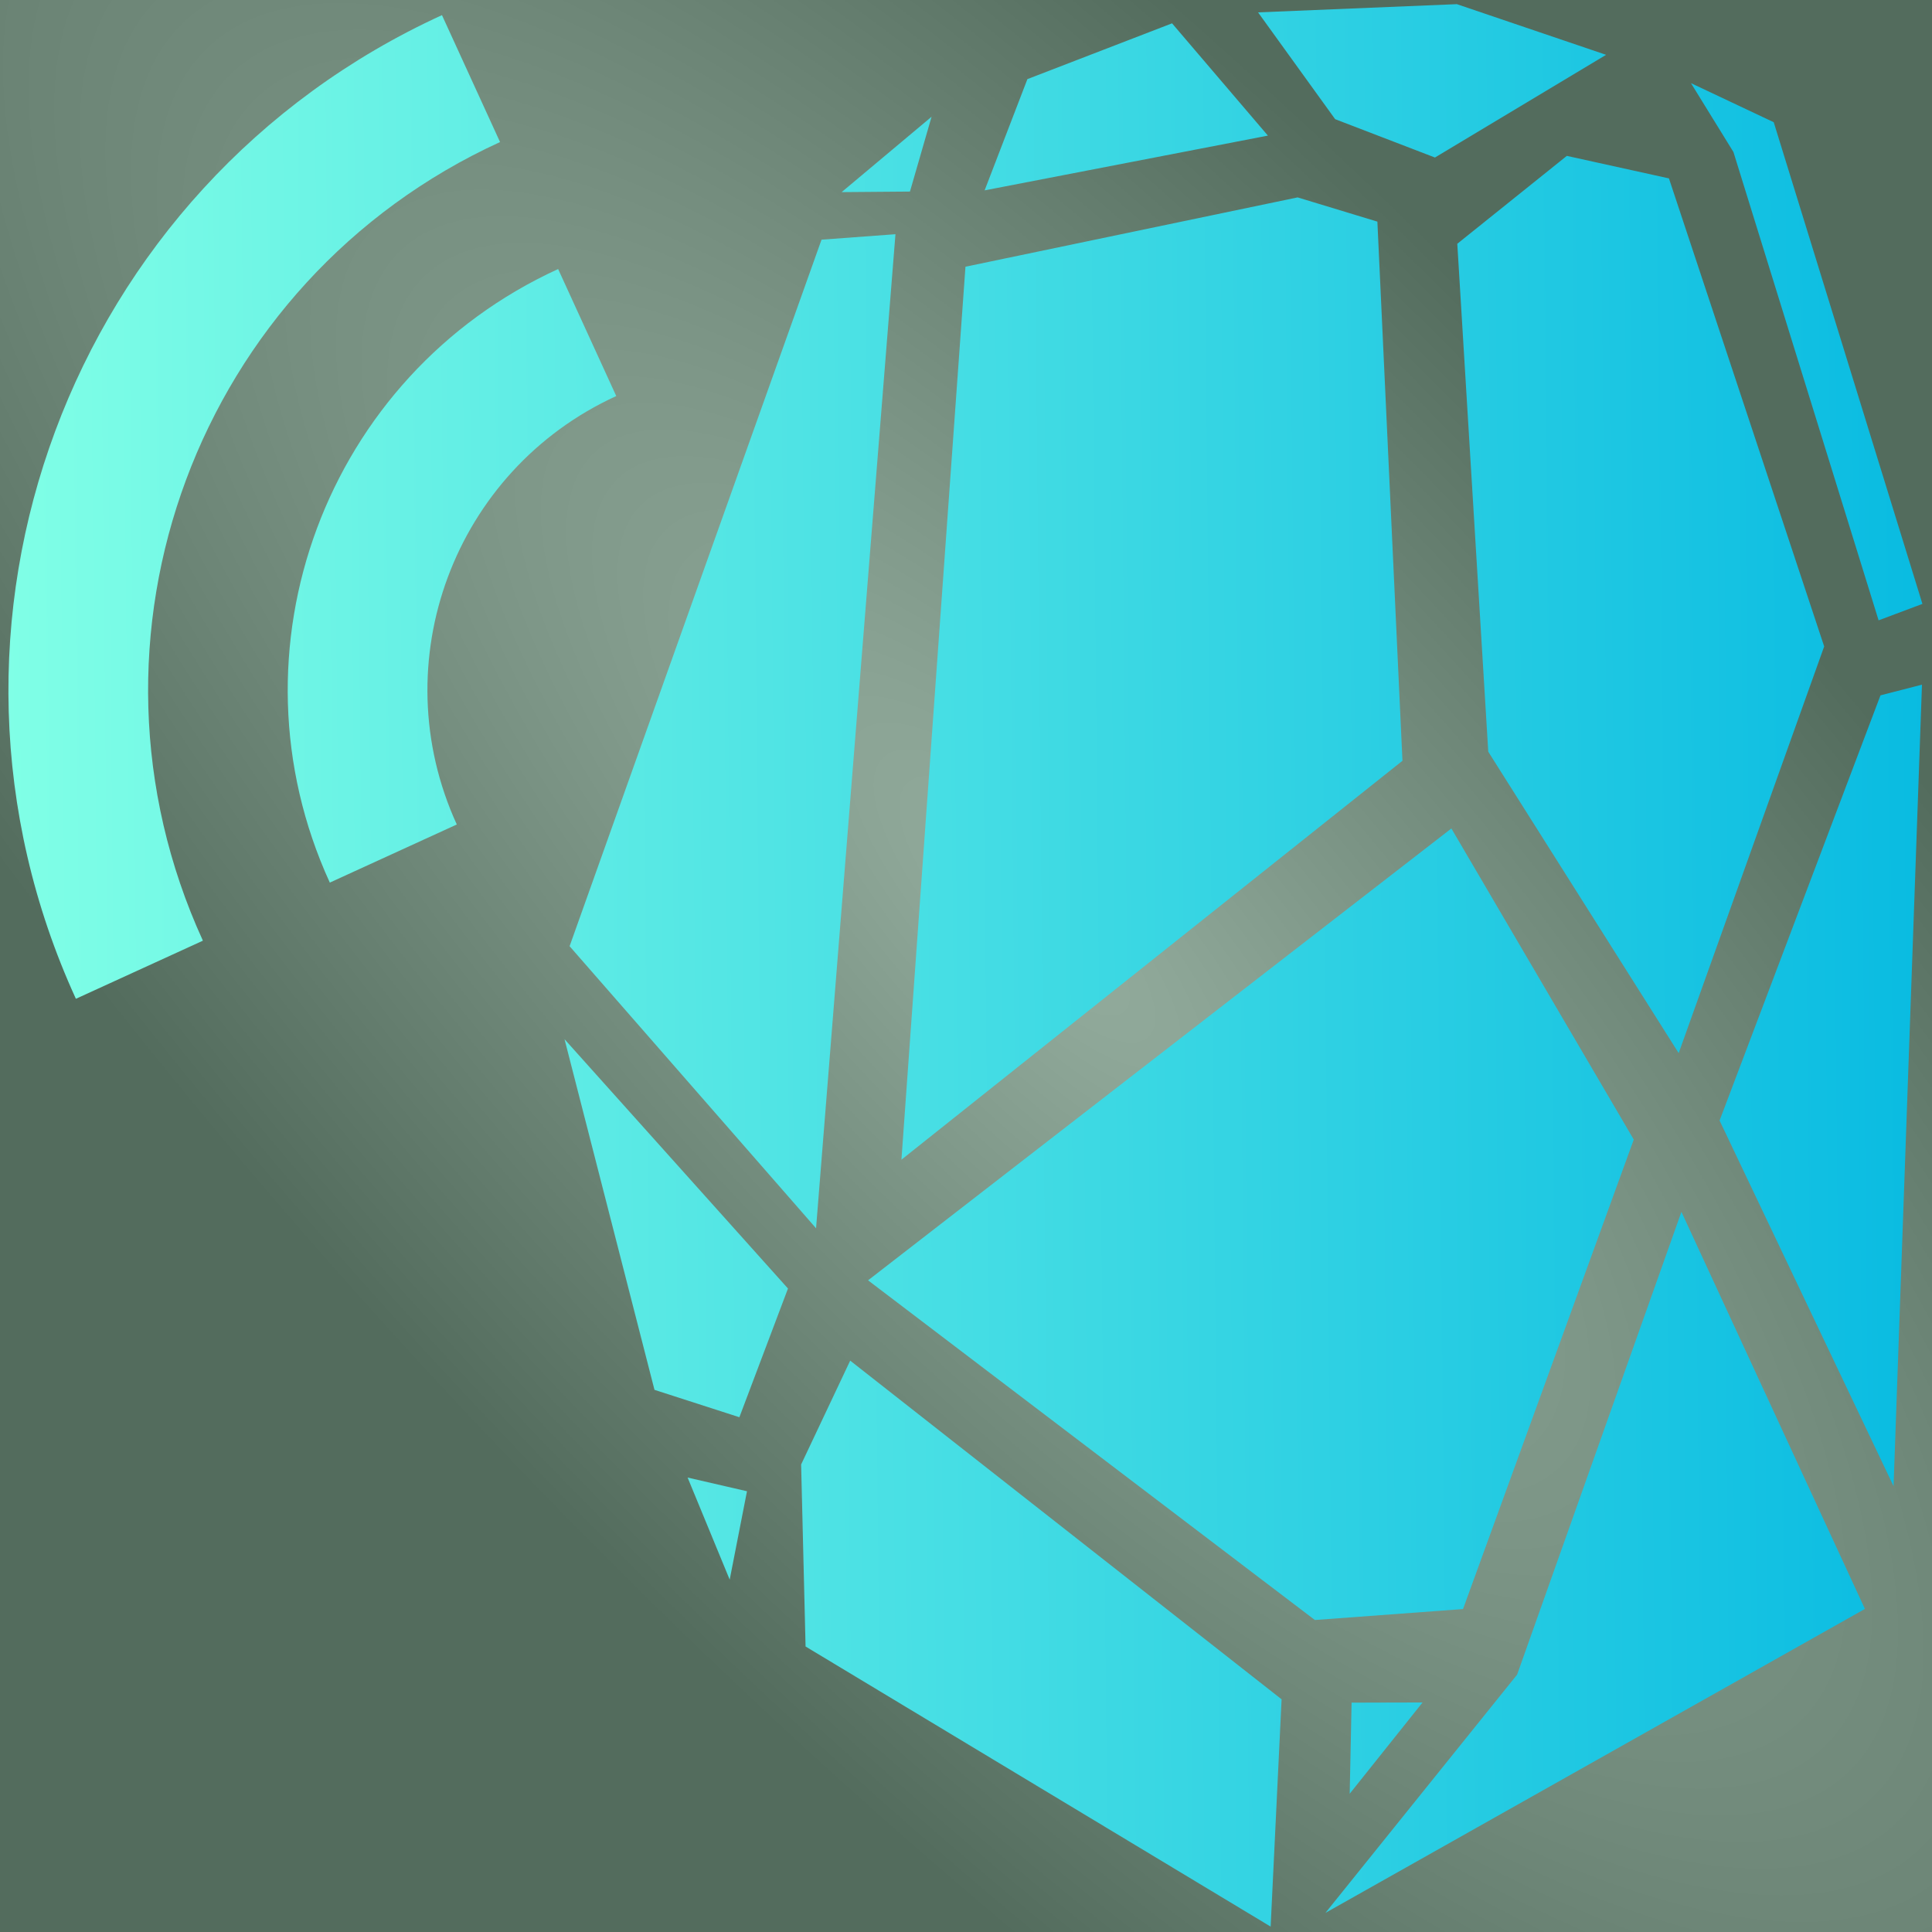
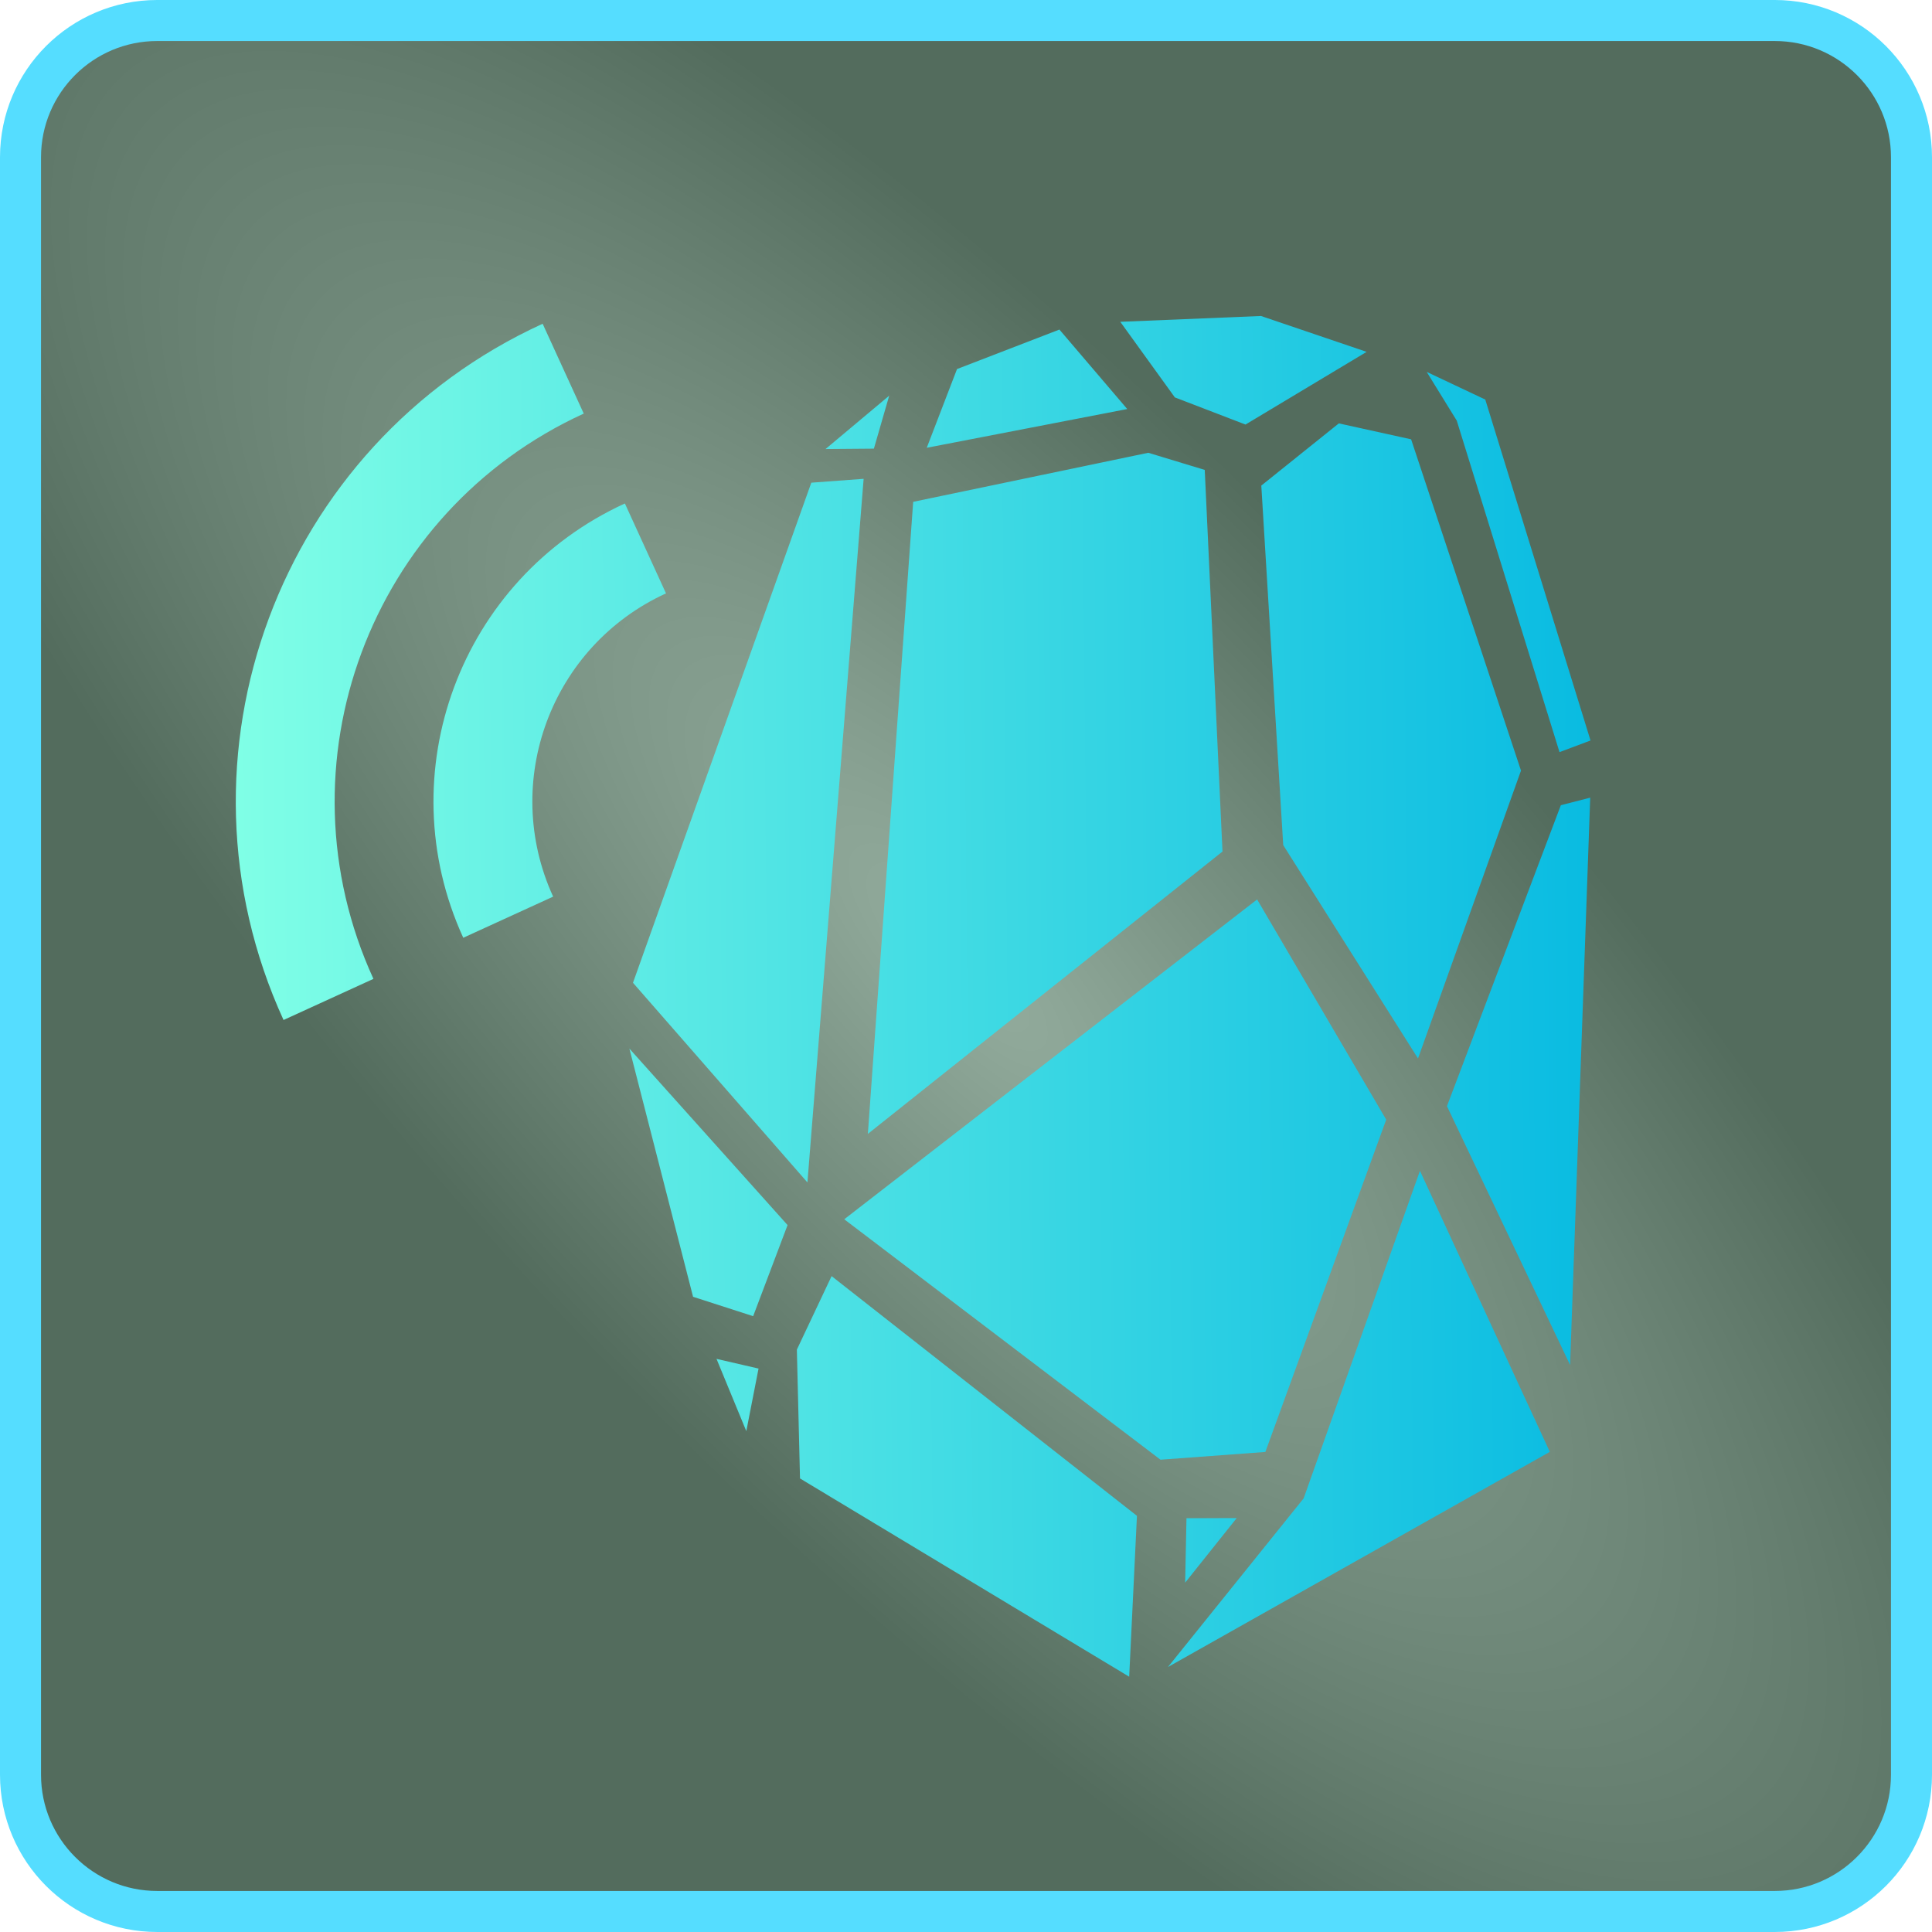
- <svg xmlns="http://www.w3.org/2000/svg" xmlns:xlink="http://www.w3.org/1999/xlink" width="80pt" height="80pt" viewBox="0 0 100 100" id="svg2" version="1.1">
+ <svg xmlns="http://www.w3.org/2000/svg" xmlns:xlink="http://www.w3.org/1999/xlink" width="113.025pt" height="113.025pt" viewBox="0 0 141.281 141.281" id="svg2" version="1.1">
  <defs id="defs4">
    <linearGradient id="linearGradient5601">
      <stop style="stop-color:#80ffe6;stop-opacity:1" offset="0" id="stop5603" />
      <stop style="stop-color:#00b6e1;stop-opacity:1" offset="1" id="stop5605" />
    </linearGradient>
    <linearGradient id="linearGradient4150">
      <stop style="stop-color:#93ac9d;stop-opacity:1" offset="0" id="stop4152" />
      <stop style="stop-color:#536c5d;stop-opacity:1" offset="1" id="stop4154" />
    </linearGradient>
    <radialGradient xlink:href="#linearGradient4150" id="radialGradient4156" cx="57.795" cy="48.772" fx="57.795" fy="48.772" r="69.141" gradientUnits="userSpaceOnUse" gradientTransform="matrix(1.155586,1.215293,-0.4122318,0.391979,11.11338,-40.58296)" />
    <linearGradient xlink:href="#linearGradient5601" id="linearGradient5609" x1="4.405" y1="50.991" x2="111.38" y2="49.936" gradientUnits="userSpaceOnUse" />
  </defs>
-   <g id="layer1" transform="translate(-3.959882,-1.02355)">
+   <g id="layer1" transform="translate(12.84607,21.86859)">
    <rect style="color:#000000;clip-rule:nonzero;display:inline;overflow:visible;visibility:visible;opacity:1;isolation:auto;mix-blend-mode:normal;color-interpolation:sRGB;color-interpolation-filters:linearRGB;solid-color:#000000;solid-opacity:1;fill:url(#radialGradient4156);fill-opacity:1;fill-rule:nonzero;stroke:#55ddff;stroke-width:3;stroke-linecap:round;stroke-linejoin:round;stroke-miterlimit:4;stroke-dasharray:none;stroke-dashoffset:0;stroke-opacity:1;marker:none;color-rendering:auto;image-rendering:auto;shape-rendering:auto;text-rendering:auto;enable-background:accumulate" id="rect4148" width="138.281" height="138.281" x="-11.346" y="-20.369" rx="10" ry="10" />
    <path id="path4374-5-5" style="color:#000000;clip-rule:nonzero;display:inline;overflow:visible;visibility:visible;opacity:1;isolation:auto;mix-blend-mode:normal;color-interpolation:sRGB;color-interpolation-filters:linearRGB;solid-color:#000000;solid-opacity:1;fill:url(#linearGradient5609);fill-opacity:1;fill-rule:nonzero;stroke:none;stroke-width:0;stroke-linecap:round;stroke-linejoin:round;stroke-miterlimit:4;stroke-dasharray:none;stroke-dashoffset:0;stroke-opacity:1;marker:none;color-rendering:auto;image-rendering:auto;shape-rendering:auto;text-rendering:auto;enable-background:accumulate" d="m 21.031,46.707 6.573,-3.008 A 16.733,16.733 0 0 1 35.857,21.523 L 32.849,14.949 A 23.96,23.96 0 0 0 21.031,46.707 Z M 7.888,52.721 14.462,49.713 A 31.187,31.187 0 0 1 29.842,8.376 L 26.836,1.807 A 38.414,38.414 0 0 0 7.888,52.721 Z m 42.73,8.328 3.314,-46.22 17.192,-3.588 4.129,1.254 1.298,27.907 z m -1.727,6.244 30.192,-23.388 9.44,16.102 -8.837,24.301 -7.668,0.567 z m -3.465,9.532 0.23,9.421 L 69.728,100.744 70.295,88.979 47.966,71.45 Z M 37.836,72.962 42.23,74.379 44.746,67.717 33.18,54.813 Z M 46.199,64.599 33.442,49.999 46.482,13.429 50.309,13.146 Z M 80.992,39.932 79.389,13.641 l 5.67,-4.549 5.285,1.165 8.035,24.226 -7.531,21.05 z m 11.973,19.091 8.328,-22.008 2.148,-0.554 -1.471,41.486 z m -38.041,-48.146 2.214,-5.758 7.487,-2.888 4.961,5.812 z m 27.561,76.826 8.505,-23.955 9.497,20.553 -27.924,15.734 z m -8.567,1.449 -0.098,4.715 3.771,-4.724 z m -34.368,-11.651 3.074,0.709 -0.895,4.576 z M 69.077,1.664 73.067,7.192 78.233,9.177 87.092,3.861 79.367,1.239 Z M 101.196,33.132 103.464,32.281 95.768,7.35 91.484,5.327 93.683,8.893 Z M 47.523,10.968 52.178,7.066 51.059,10.939 Z" />
  </g>
</svg>
